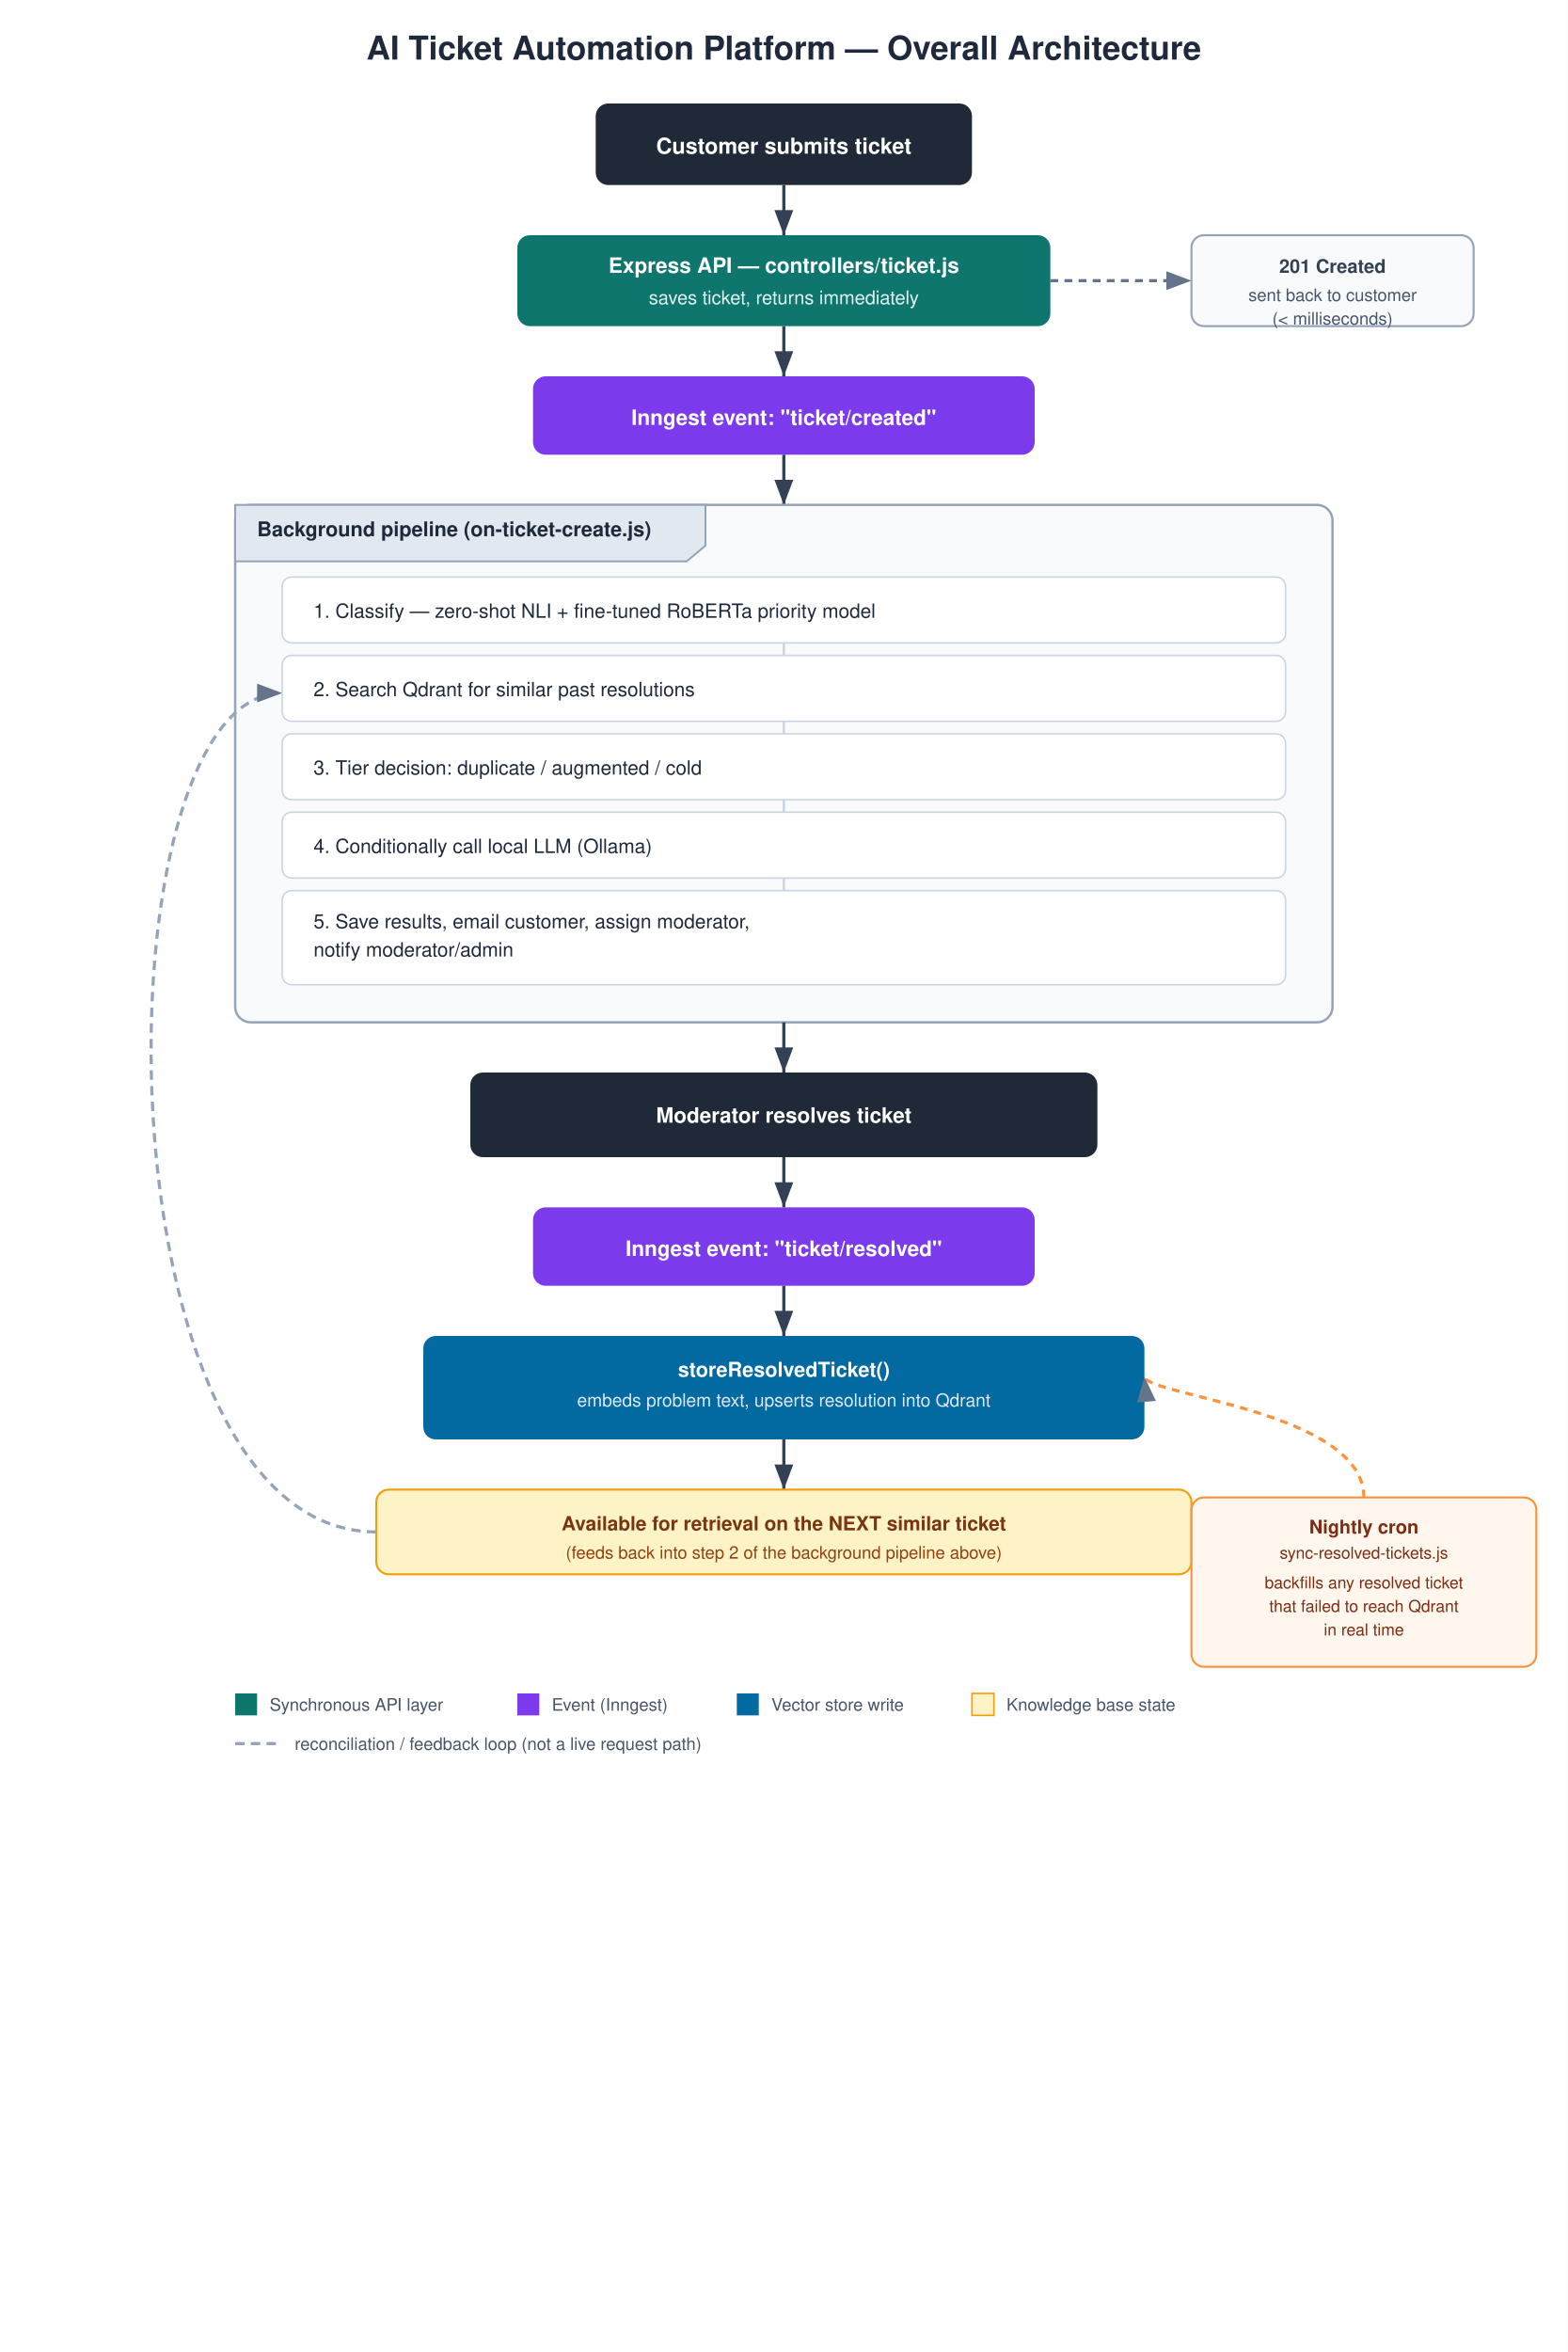
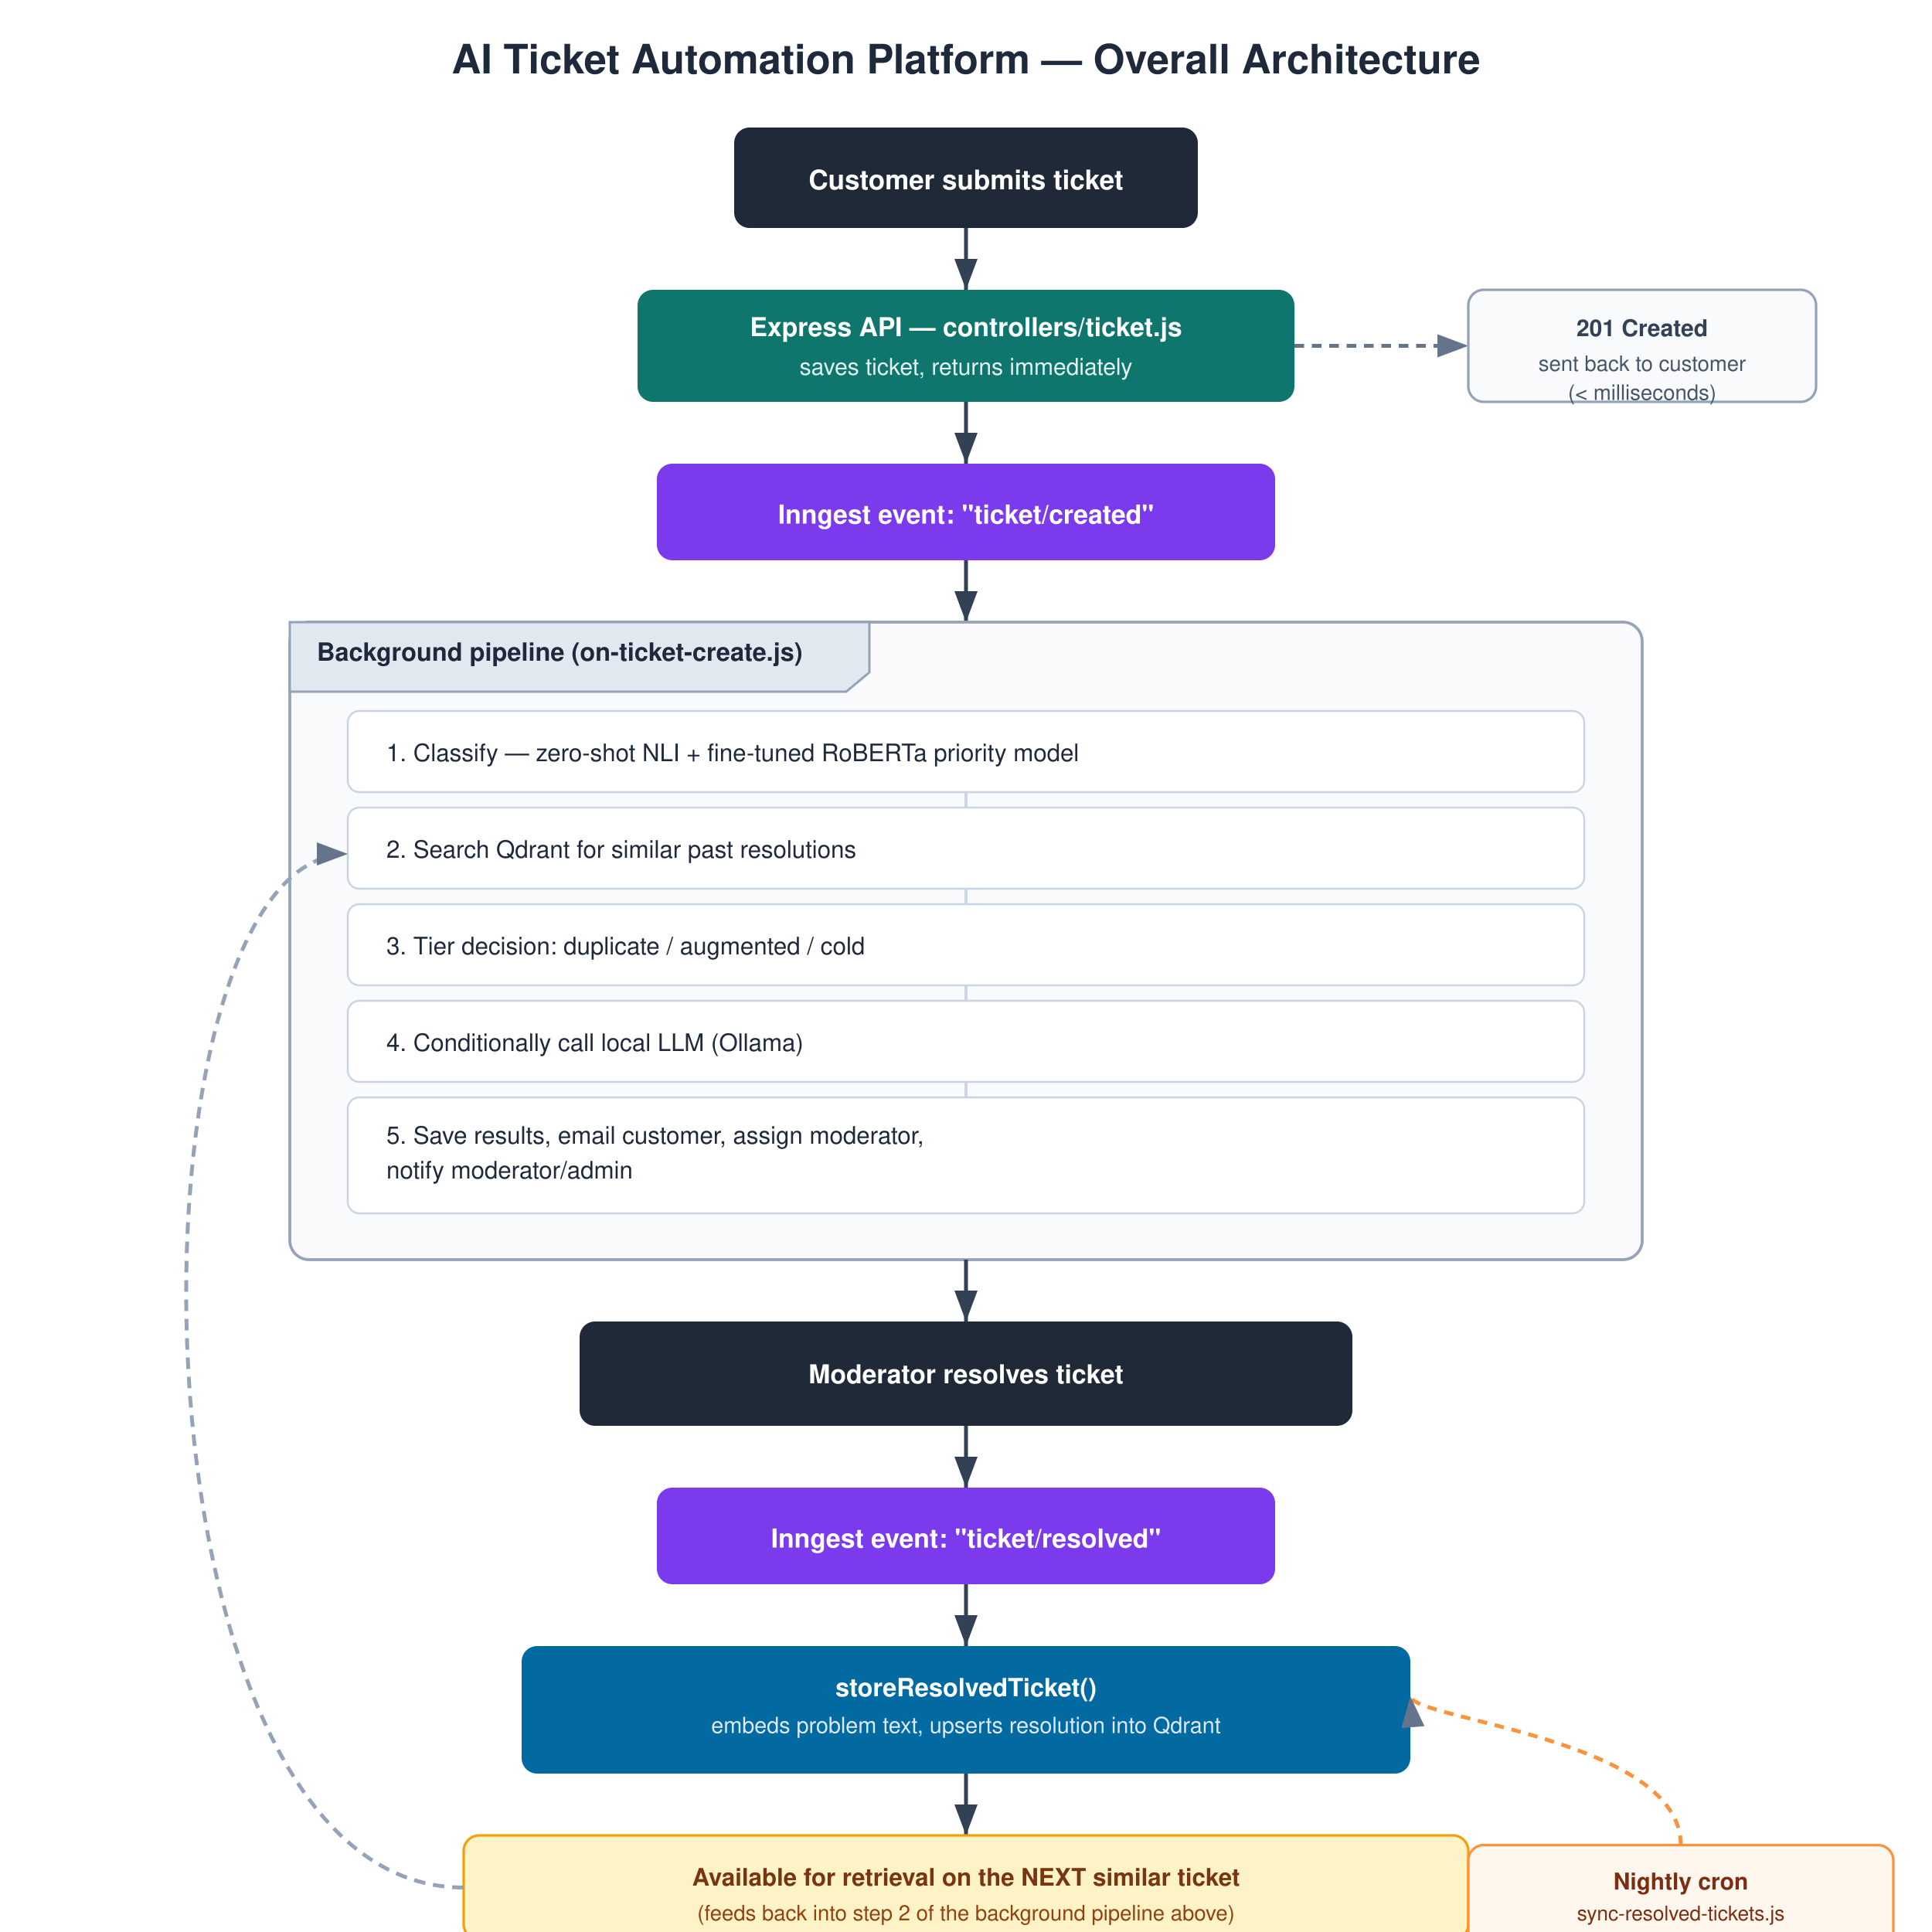
- <svg xmlns="http://www.w3.org/2000/svg" viewBox="0 0 1000 1500" font-family="Helvetica, Arial, sans-serif">
+ <svg xmlns="http://www.w3.org/2000/svg" viewBox="0 0 1000 1000" font-family="Helvetica, Arial, sans-serif">
  <defs>
    <marker id="arrow" markerWidth="10" markerHeight="10" refX="8" refY="3" orient="auto" markerUnits="strokeWidth">
      <path d="M0,0 L8,3 L0,6 Z" fill="#334155" />
    </marker>
    <marker id="arrowGray" markerWidth="10" markerHeight="10" refX="8" refY="3" orient="auto" markerUnits="strokeWidth">
      <path d="M0,0 L8,3 L0,6 Z" fill="#64748b" />
    </marker>
  </defs>
  <rect x="0" y="0" width="1000" height="1500" fill="#ffffff" />
  <text x="500" y="38" text-anchor="middle" font-size="21" font-weight="bold" fill="#1e293b">AI Ticket Automation Platform — Overall Architecture</text>
  <rect x="380" y="66" width="240" height="52" rx="8" fill="#1f2937" />
  <text x="500" y="98" text-anchor="middle" font-size="14" font-weight="bold" fill="#ffffff">Customer submits ticket</text>
  <line x1="500" y1="118" x2="500" y2="150" stroke="#334155" stroke-width="2" marker-end="url(#arrow)" />
  <rect x="330" y="150" width="340" height="58" rx="8" fill="#0f766e" />
  <text x="500" y="174" text-anchor="middle" font-size="13.5" font-weight="bold" fill="#ffffff">Express API — controllers/ticket.js</text>
  <text x="500" y="194" text-anchor="middle" font-size="12" fill="#e2f4f1">saves ticket, returns immediately</text>
  <line x1="670" y1="179" x2="760" y2="179" stroke="#64748b" stroke-width="2" stroke-dasharray="5,4" marker-end="url(#arrowGray)" />
  <rect x="760" y="150" width="180" height="58" rx="8" fill="#f8fafc" stroke="#94a3b8" stroke-width="1.3" />
  <text x="850" y="174" text-anchor="middle" font-size="12" font-weight="bold" fill="#334155">201 Created</text>
  <text x="850" y="192" text-anchor="middle" font-size="11" fill="#475569">sent back to customer</text>
  <text x="850" y="207" text-anchor="middle" font-size="11" fill="#475569">(&lt; milliseconds)</text>
  <line x1="500" y1="208" x2="500" y2="240" stroke="#334155" stroke-width="2" marker-end="url(#arrow)" />
  <rect x="340" y="240" width="320" height="50" rx="8" fill="#7c3aed" />
  <text x="500" y="271" text-anchor="middle" font-size="13.5" font-weight="bold" fill="#ffffff">Inngest event: "ticket/created"</text>
  <line x1="500" y1="290" x2="500" y2="322" stroke="#334155" stroke-width="2" marker-end="url(#arrow)" />
  <rect x="150" y="322" width="700" height="330" rx="10" fill="#f8fafc" stroke="#94a3b8" stroke-width="1.5" />
  <path d="M 150 322 h 300 v 26 l -12 10 h -288 z" fill="#e2e8f0" stroke="#94a3b8" stroke-width="1.2" />
  <text x="164" y="342" font-size="13" font-weight="bold" fill="#1e293b">Background pipeline (on-ticket-create.js)</text>
  <g font-size="12.5" fill="#1e293b">
    <rect x="180" y="368" width="640" height="42" rx="6" fill="#ffffff" stroke="#cbd5e1" />
    <text x="200" y="394">1. Classify — zero-shot NLI + fine-tuned RoBERTa priority model</text>
    <rect x="180" y="418" width="640" height="42" rx="6" fill="#ffffff" stroke="#cbd5e1" />
    <text x="200" y="444">2. Search Qdrant for similar past resolutions</text>
    <rect x="180" y="468" width="640" height="42" rx="6" fill="#ffffff" stroke="#cbd5e1" />
    <text x="200" y="494">3. Tier decision: duplicate / augmented / cold</text>
    <rect x="180" y="518" width="640" height="42" rx="6" fill="#ffffff" stroke="#cbd5e1" />
    <text x="200" y="544">4. Conditionally call local LLM (Ollama)</text>
    <rect x="180" y="568" width="640" height="60" rx="6" fill="#ffffff" stroke="#cbd5e1" />
    <text x="200" y="592">5. Save results, email customer, assign moderator,</text>
    <text x="200" y="610">   notify moderator/admin</text>
  </g>
  <line x1="500" y1="410" x2="500" y2="418" stroke="#cbd5e1" stroke-width="1.5" />
  <line x1="500" y1="460" x2="500" y2="468" stroke="#cbd5e1" stroke-width="1.5" />
  <line x1="500" y1="510" x2="500" y2="518" stroke="#cbd5e1" stroke-width="1.5" />
  <line x1="500" y1="560" x2="500" y2="568" stroke="#cbd5e1" stroke-width="1.5" />
  <line x1="500" y1="652" x2="500" y2="684" stroke="#334155" stroke-width="2" marker-end="url(#arrow)" />
  <rect x="300" y="684" width="400" height="54" rx="8" fill="#1f2937" />
  <text x="500" y="716" text-anchor="middle" font-size="13.5" font-weight="bold" fill="#ffffff">Moderator resolves ticket</text>
  <line x1="500" y1="738" x2="500" y2="770" stroke="#334155" stroke-width="2" marker-end="url(#arrow)" />
  <rect x="340" y="770" width="320" height="50" rx="8" fill="#7c3aed" />
  <text x="500" y="801" text-anchor="middle" font-size="13.5" font-weight="bold" fill="#ffffff">Inngest event: "ticket/resolved"</text>
  <line x1="500" y1="820" x2="500" y2="852" stroke="#334155" stroke-width="2" marker-end="url(#arrow)" />
  <rect x="270" y="852" width="460" height="66" rx="8" fill="#0369a1" />
  <text x="500" y="878" text-anchor="middle" font-size="13" font-weight="bold" fill="#ffffff">storeResolvedTicket()</text>
  <text x="500" y="897" text-anchor="middle" font-size="11.5" fill="#dbeafe">embeds problem text, upserts resolution into Qdrant</text>
  <line x1="500" y1="918" x2="500" y2="950" stroke="#334155" stroke-width="2" marker-end="url(#arrow)" />
  <rect x="240" y="950" width="520" height="54" rx="8" fill="#fef3c7" stroke="#f59e0b" stroke-width="1.3" />
  <text x="500" y="976" text-anchor="middle" font-size="12.5" font-weight="bold" fill="#78350f">Available for retrieval on the NEXT similar ticket</text>
  <text x="500" y="994" text-anchor="middle" font-size="11" fill="#92400e">(feeds back into step 2 of the background pipeline above)</text>
  <path d="M 240 977 C 60 977, 60 442, 180 442" fill="none" stroke="#94a3b8" stroke-width="2" stroke-dasharray="6,4" marker-end="url(#arrowGray)" />
  <rect x="760" y="955" width="220" height="108" rx="8" fill="#fff7ed" stroke="#fb923c" stroke-width="1.3" />
  <text x="870" y="978" text-anchor="middle" font-size="12" font-weight="bold" fill="#7c2d12">Nightly cron</text>
  <text x="870" y="994" text-anchor="middle" font-size="10.5" fill="#7c2d12">sync-resolved-tickets.js</text>
  <text x="870" y="1013" text-anchor="middle" font-size="10.5" fill="#7c2d12">backfills any resolved ticket</text>
  <text x="870" y="1028" text-anchor="middle" font-size="10.5" fill="#7c2d12">that failed to reach Qdrant</text>
  <text x="870" y="1043" text-anchor="middle" font-size="10.5" fill="#7c2d12">in real time</text>
  <path d="M 870 955 C 870 900, 731 890, 730 878" fill="none" stroke="#fb923c" stroke-width="2" stroke-dasharray="5,4" marker-end="url(#arrowGray)" />
  <g font-size="11" fill="#475569">
    <rect x="150" y="1080" width="14" height="14" fill="#0f766e" />
    <text x="172" y="1091">Synchronous API layer</text>
    <rect x="330" y="1080" width="14" height="14" fill="#7c3aed" />
    <text x="352" y="1091">Event (Inngest)</text>
    <rect x="470" y="1080" width="14" height="14" fill="#0369a1" />
    <text x="492" y="1091">Vector store write</text>
    <rect x="620" y="1080" width="14" height="14" fill="#fef3c7" stroke="#f59e0b" />
    <text x="642" y="1091">Knowledge base state</text>
    <line x1="150" y1="1112" x2="180" y2="1112" stroke="#94a3b8" stroke-width="2" stroke-dasharray="6,4" />
    <text x="188" y="1116">reconciliation / feedback loop (not a live request path)</text>
  </g>
</svg>
